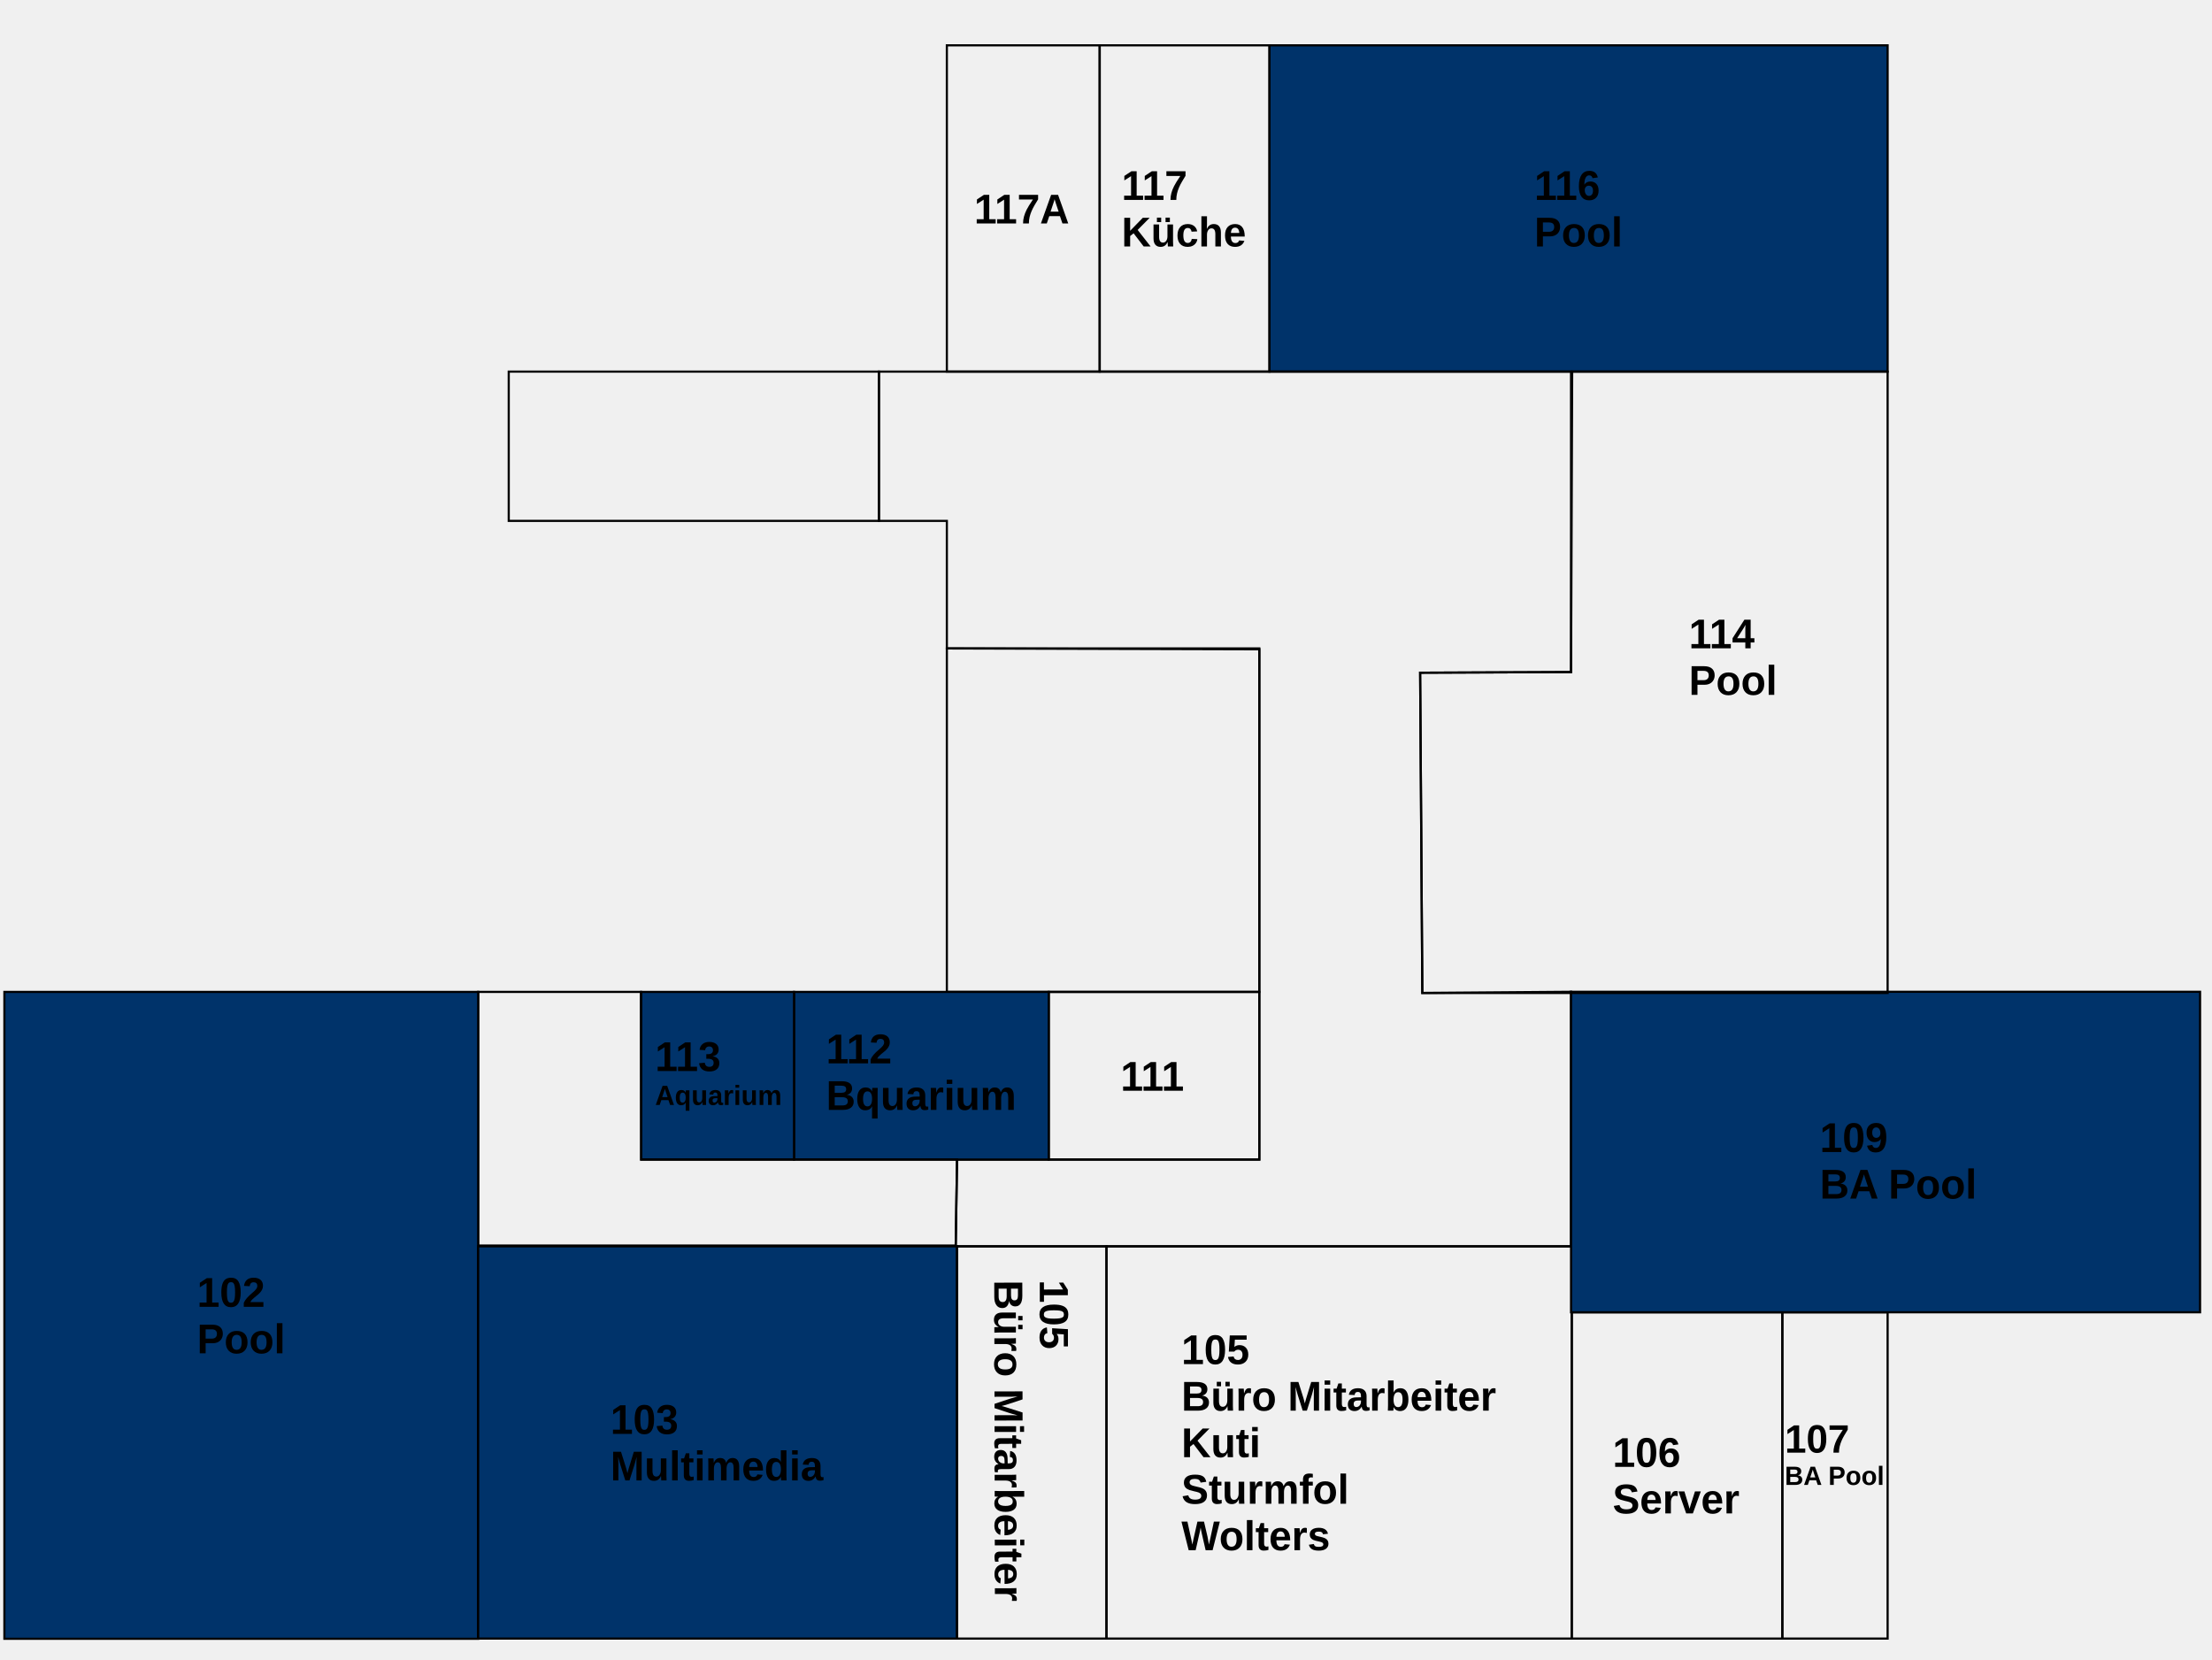
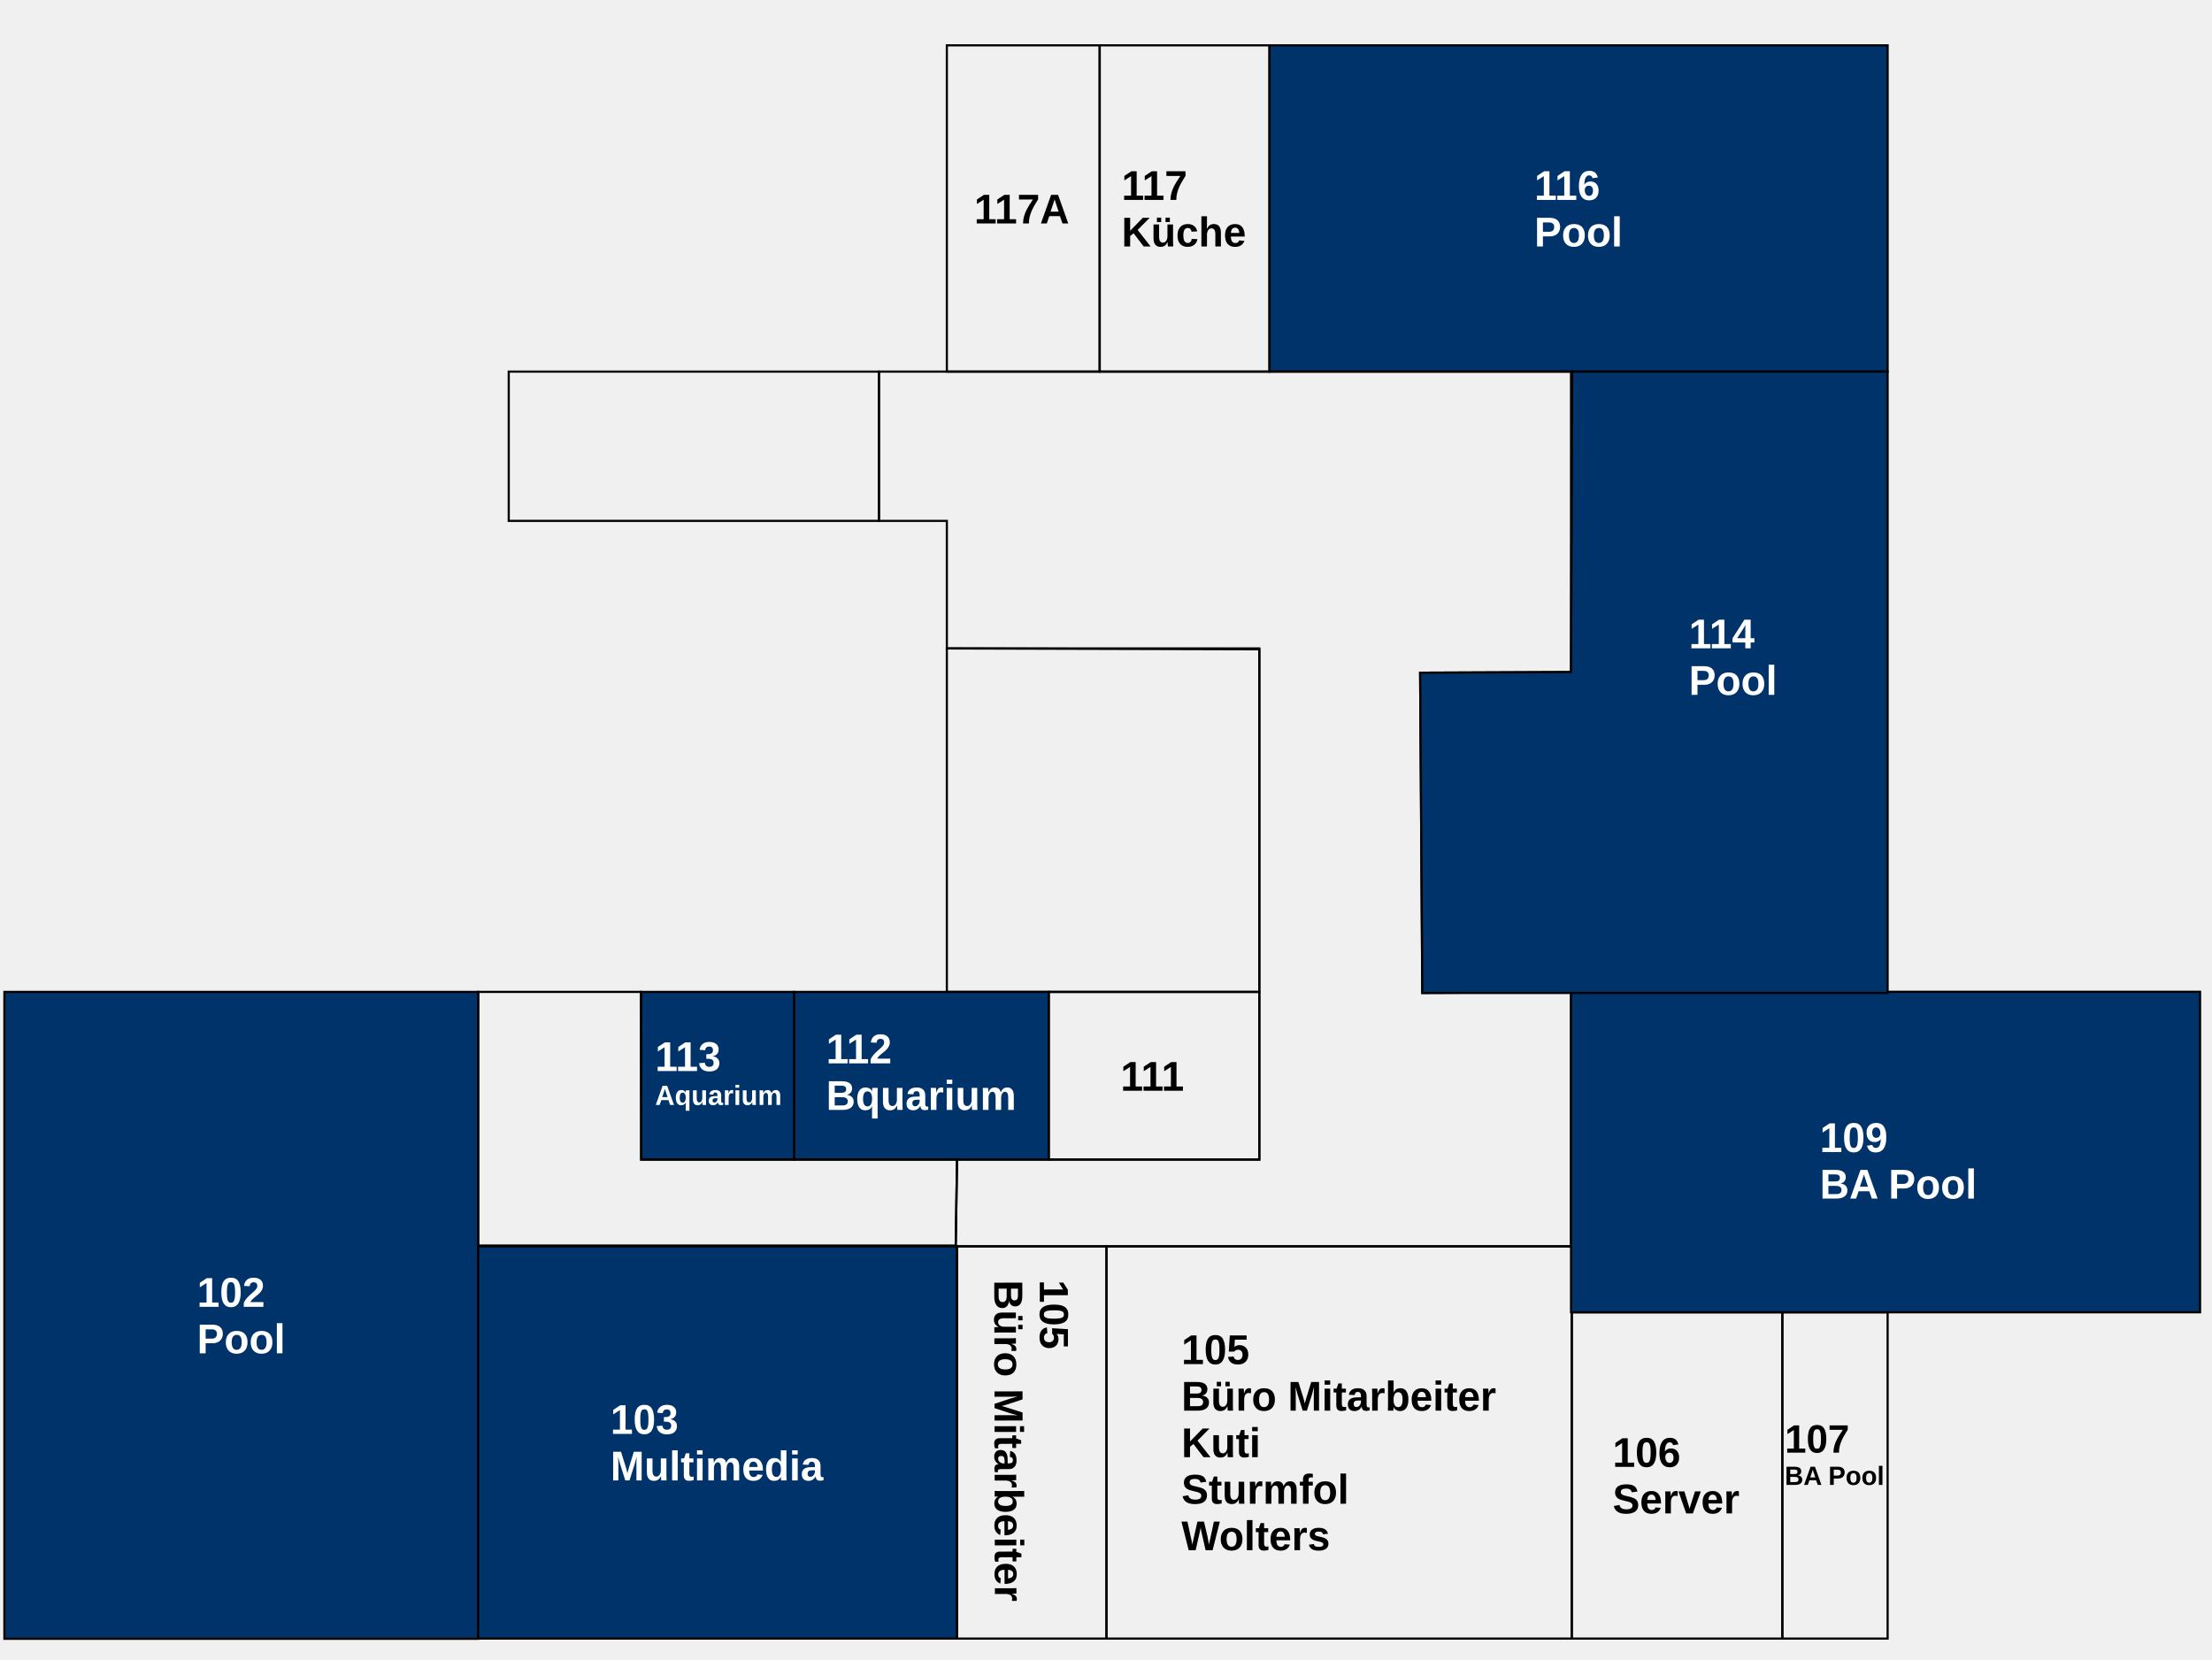
<svg xmlns="http://www.w3.org/2000/svg" xml:space="preserve" width="100%" height="100%" version="1.1" shape-rendering="geometricPrecision" text-rendering="geometricPrecision" image-rendering="optimizeQuality" fill-rule="evenodd" clip-rule="evenodd" viewBox="0 0 27093.32 20320">
  <g id="Ebene_x0020_1">
    <rect fill="none" stroke="black" stroke-width="26.45" stroke-miterlimit="22.926" x="11597.32" y="555.24" width="1871.94" height="3996.16" />
    <rect fill="none" stroke="black" stroke-width="26.45" stroke-miterlimit="22.926" x="13469.26" y="555.24" width="2079.92" height="3996.16" />
    <rect id="201_116" class="roomSVG" fill="#00336A" stroke="black" stroke-width="26.45" stroke-miterlimit="22.926" x="15549.19" y="555.24" width="7570.93" height="3996.16" />
    <rect fill="none" stroke="black" stroke-width="26.45" stroke-miterlimit="22.926" x="6231.12" y="4551.39" width="4534.22" height="1828.03" />
    <polygon fill="none" stroke="black" stroke-width="26.45" stroke-miterlimit="22.926" points="10765.36,4551.4 19242.7,4551.4 19242.7,8231.04 17394.31,8238.91 17421.13,12161.11 19242.7,12146.84 19242.7,15264.51 11705.91,15264.51 11722.13,14201.7 15424.4,14201.7 15424.4,7952.39 11597.33,7941.58 11597.33,6379.43 10765.36,6379.43 " />
    <rect fill="none" stroke="black" stroke-width="26.45" stroke-miterlimit="22.926" x="11597.32" y="7941.58" width="3827.07" height="4206.77" />
    <rect fill="none" stroke="black" stroke-width="26.45" stroke-miterlimit="22.926" x="12845.29" y="12148.35" width="2579.11" height="2053.35" />
    <rect id="201_112" class="roomSVG" fill="#00336A" stroke="black" stroke-width="26.45" stroke-miterlimit="22.926" x="9725.41" y="12148.35" width="3119.88" height="2053.35" />
    <rect id="201_113" class="roomSVG" fill="#00336A" stroke="black" stroke-width="26.45" stroke-miterlimit="22.926" x="7853.47" y="12148.35" width="1871.94" height="2053.35" />
    <polygon fill="none" stroke="black" stroke-width="26.45" stroke-miterlimit="22.926" points="11705.91,15254.45 5856.74,15254.45 5856.74,12148.35 7850.75,12148.35 7853.47,14201.7 11722.14,14201.7 " />
    <rect id="201_102" class="roomSVG" fill="#00336A" stroke="black" stroke-width="26.45" stroke-miterlimit="22.926" x="53.74" y="12148.34" width="5803" height="7922.56" />
    <rect id="201_103" class="roomSVG" fill="#00336A" stroke="black" stroke-width="26.45" stroke-miterlimit="22.926" x="5856.73" y="15264.5" width="5865.4" height="4803.89" />
    <rect fill="none" stroke="black" stroke-width="26.45" stroke-miterlimit="22.926" x="11722.13" y="15264.51" width="1830.32" height="4803.89" />
    <rect fill="none" stroke="black" stroke-width="26.45" stroke-miterlimit="22.926" x="13552.45" y="15264.51" width="5698.99" height="4803.89" />
    <rect fill="none" stroke="black" stroke-width="26.45" stroke-miterlimit="22.926" x="19251.45" y="16072.25" width="2579.11" height="3996.16" />
    <rect fill="none" stroke="black" stroke-width="26.45" stroke-miterlimit="22.926" x="21830.56" y="16072.25" width="1289.56" height="3996.16" />
    <rect id="201_109" class="roomSVG" fill="#00336A" stroke="black" stroke-width="26.45" stroke-miterlimit="22.926" x="19242.7" y="12146.83" width="7704.48" height="3925.41" />
-     <polygon fill="none" stroke="black" stroke-width="26.45" stroke-miterlimit="22.926" points="23120.12,4551.4 19256.39,4551.4 19242.7,8231.04 17394.31,8238.91 17421.13,12161.11 23120.12,12161.11 " />
+     <polygon id="201_114" class="roomSVG" fill="#00336A" stroke="black" stroke-width="26.45" stroke-miterlimit="22.926" points="23120.12,4551.4 19256.39,4551.4 19242.7,8231.04 17394.31,8238.91 17421.13,12161.11 23120.12,12161.11 " />
    <g transform="matrix(0.978504 0 0 1 5537.42 -7711.31)">
-       <text x="13546.66" y="10160" fill="black" font-weight="bold" font-size="510.12px" font-family="Arial">116</text>
+       <text x="13546.66" y="10160" fill="white" font-weight="bold" font-size="510.12px" font-family="Arial">116</text>
    </g>
    <g transform="matrix(0.978504 0 0 1 5537.42 -7711.31)">
-       <text x="13546.66" y="10729.89" fill="black" font-weight="bold" font-size="510.12px" font-family="Arial">Pool</text>
+       <text x="13546.66" y="10729.89" fill="white" font-weight="bold" font-size="510.12px" font-family="Arial">Pool</text>
    </g>
    <g transform="matrix(0.978504 0 0 1 7430.34 -2219.59)">
-       <text x="13546.66" y="10160" fill="black" font-weight="bold" font-size="510.12px" font-family="Arial">114</text>
+       <text x="13546.66" y="10160" fill="white" font-weight="bold" font-size="510.12px" font-family="Arial">114</text>
    </g>
    <g transform="matrix(0.978504 0 0 1 7430.34 -2219.59)">
-       <text x="13546.66" y="10729.89" fill="black" font-weight="bold" font-size="510.12px" font-family="Arial">Pool</text>
+       <text x="13546.66" y="10729.89" fill="white" font-weight="bold" font-size="510.12px" font-family="Arial">Pool</text>
    </g>
    <g transform="matrix(0.978504 0 0 1 9034.13 3949.54)">
-       <text x="13546.66" y="10160" fill="black" font-weight="bold" font-size="510.12px" font-family="Arial">109</text>
+       <text x="13546.66" y="10160" fill="white" font-weight="bold" font-size="510.12px" font-family="Arial">109</text>
    </g>
    <g transform="matrix(0.978504 0 0 1 9034.13 3949.54)">
-       <text x="13546.66" y="10729.89" fill="black" font-weight="bold" font-size="510.12px" font-family="Arial">BA Pool</text>
+       <text x="13546.66" y="10729.89" fill="white" font-weight="bold" font-size="510.12px" font-family="Arial">BA Pool</text>
    </g>
    <g transform="matrix(0.978504 0 0 1 8605.28 7630.99)">
      <text x="13546.66" y="10160" fill="black" font-weight="bold" font-size="485.01px" font-family="Arial">107</text>
    </g>
    <g transform="matrix(0.978504 0 0 1 8605.28 7630.99)">
      <text x="13546.66" y="10555.47" fill="black" font-weight="bold" font-size="323.34px" font-family="Arial">BA Pool</text>
    </g>
    <g transform="matrix(0.978504 0 0 1 6496.43 7805.71)">
      <text x="13546.66" y="10160" fill="black" font-weight="bold" font-size="510.12px" font-family="Arial">106</text>
    </g>
    <g transform="matrix(0.978504 0 0 1 6496.43 7805.71)">
      <text x="13546.66" y="10729.89" fill="black" font-weight="bold" font-size="510.12px" font-family="Arial">Server</text>
    </g>
    <g transform="matrix(0.978504 0 0 1 1214.91 6546.96)">
      <text x="13546.66" y="10160" fill="black" font-weight="bold" font-size="510.12px" font-family="Arial">105</text>
    </g>
    <g transform="matrix(0.978504 0 0 1 1214.91 6546.96)">
      <text x="13546.66" y="10729.89" fill="black" font-weight="bold" font-size="510.12px" font-family="Arial">Büro Mitarbeiter</text>
    </g>
    <g transform="matrix(0.978504 0 0 1 1214.91 6546.96)">
      <text x="13546.66" y="11299.78" fill="black" font-weight="bold" font-size="510.12px" font-family="Arial">Kuti</text>
    </g>
    <g transform="matrix(0.978504 0 0 1 1214.91 6546.96)">
      <text x="13546.66" y="11869.67" fill="black" font-weight="bold" font-size="510.12px" font-family="Arial">Sturmfol</text>
    </g>
    <g transform="matrix(0.978504 0 0 1 1214.91 6546.96)">
      <text x="13546.66" y="12439.56" fill="black" font-weight="bold" font-size="510.12px" font-family="Arial">Wolters</text>
    </g>
    <g transform="matrix(0.00204223 0.999998 -0.978502 0.0020871 22649.5 2106.53)">
      <text x="13546.66" y="10160" fill="black" font-weight="bold" font-size="510.12px" font-family="Arial">105</text>
    </g>
    <g transform="matrix(0.00204223 0.999998 -0.978502 0.0020871 22649.5 2106.53)">
      <text x="13546.66" y="10729.89" fill="black" font-weight="bold" font-size="510.12px" font-family="Arial">Büro Mitarbeiter</text>
    </g>
    <g transform="matrix(0.978504 0 0 1 -5778.75 7401.84)">
-       <text x="13546.66" y="10160" fill="black" font-weight="bold" font-size="510.12px" font-family="Arial">103</text>
+       <text x="13546.66" y="10160" fill="white" font-weight="bold" font-size="510.12px" font-family="Arial">103</text>
    </g>
    <g transform="matrix(0.978504 0 0 1 -5778.75 7401.84)">
-       <text x="13546.66" y="10729.89" fill="black" font-weight="bold" font-size="510.12px" font-family="Arial">Multimedia</text>
+       <text x="13546.66" y="10729.89" fill="white" font-weight="bold" font-size="510.12px" font-family="Arial">Multimedia</text>
    </g>
    <g transform="matrix(0.978504 0 0 1 -3136.9 2863.48)">
-       <text x="13546.66" y="10160" fill="black" font-weight="bold" font-size="510.12px" font-family="Arial">112</text>
+       <text x="13546.66" y="10160" fill="white" font-weight="bold" font-size="510.12px" font-family="Arial">112</text>
    </g>
    <g transform="matrix(0.978504 0 0 1 -3136.9 2863.48)">
-       <text x="13546.66" y="10729.89" fill="black" font-weight="bold" font-size="510.12px" font-family="Arial">Bquarium</text>
+       <text x="13546.66" y="10729.89" fill="white" font-weight="bold" font-size="510.12px" font-family="Arial">Bquarium</text>
    </g>
    <g transform="matrix(0.978504 0 0 1 469.503 3198.68)">
      <text x="13546.66" y="10160" fill="black" font-weight="bold" font-size="510.12px" font-family="Arial">111</text>
    </g>
    <g transform="matrix(0.978504 0 0 1 469.503 3198.68)">
  </g>
    <g transform="matrix(0.978504 0 0 1 -5231.76 2957.2)">
-       <text x="13546.66" y="10160" fill="black" font-weight="bold" font-size="510.12px" font-family="Arial">113</text>
+       <text x="13546.66" y="10160" fill="white" font-weight="bold" font-size="510.12px" font-family="Arial">113</text>
    </g>
    <g transform="matrix(0.978504 0 0 1 -5231.76 2957.2)">
-       <text x="13546.66" y="10575.95" fill="black" font-weight="bold" font-size="340.08px" font-family="Arial">Aquarium</text>
+       <text x="13546.66" y="10575.95" fill="white" font-weight="bold" font-size="340.08px" font-family="Arial">Aquarium</text>
    </g>
    <g transform="matrix(0.978504 0 0 1 -10842 5845.01)">
-       <text x="13546.66" y="10160" fill="black" font-weight="bold" font-size="510.12px" font-family="Arial">102</text>
+       <text x="13546.66" y="10160" fill="white" font-weight="bold" font-size="510.12px" font-family="Arial">102</text>
    </g>
    <g transform="matrix(0.978504 0 0 1 -10842 5845.01)">
-       <text x="13546.66" y="10729.89" fill="black" font-weight="bold" font-size="510.12px" font-family="Arial">Pool</text>
+       <text x="13546.66" y="10729.89" fill="white" font-weight="bold" font-size="510.12px" font-family="Arial">Pool</text>
    </g>
    <g transform="matrix(0.978504 0 0 1 -10842 5845.01)">
  </g>
    <g transform="matrix(0.978504 0 0 1 481.782 -7711.31)">
      <text x="13546.66" y="10160" fill="black" font-weight="bold" font-size="510.12px" font-family="Arial">117</text>
    </g>
    <g transform="matrix(0.978504 0 0 1 481.782 -7711.31)">
      <text x="13546.66" y="10729.89" fill="black" font-weight="bold" font-size="510.12px" font-family="Arial">Küche</text>
    </g>
    <g transform="matrix(0.978504 0 0 1 -1323.75 -7423.03)">
      <text x="13546.66" y="10160" fill="black" font-weight="bold" font-size="510.12px" font-family="Arial">117A</text>
    </g>
  </g>
</svg>
